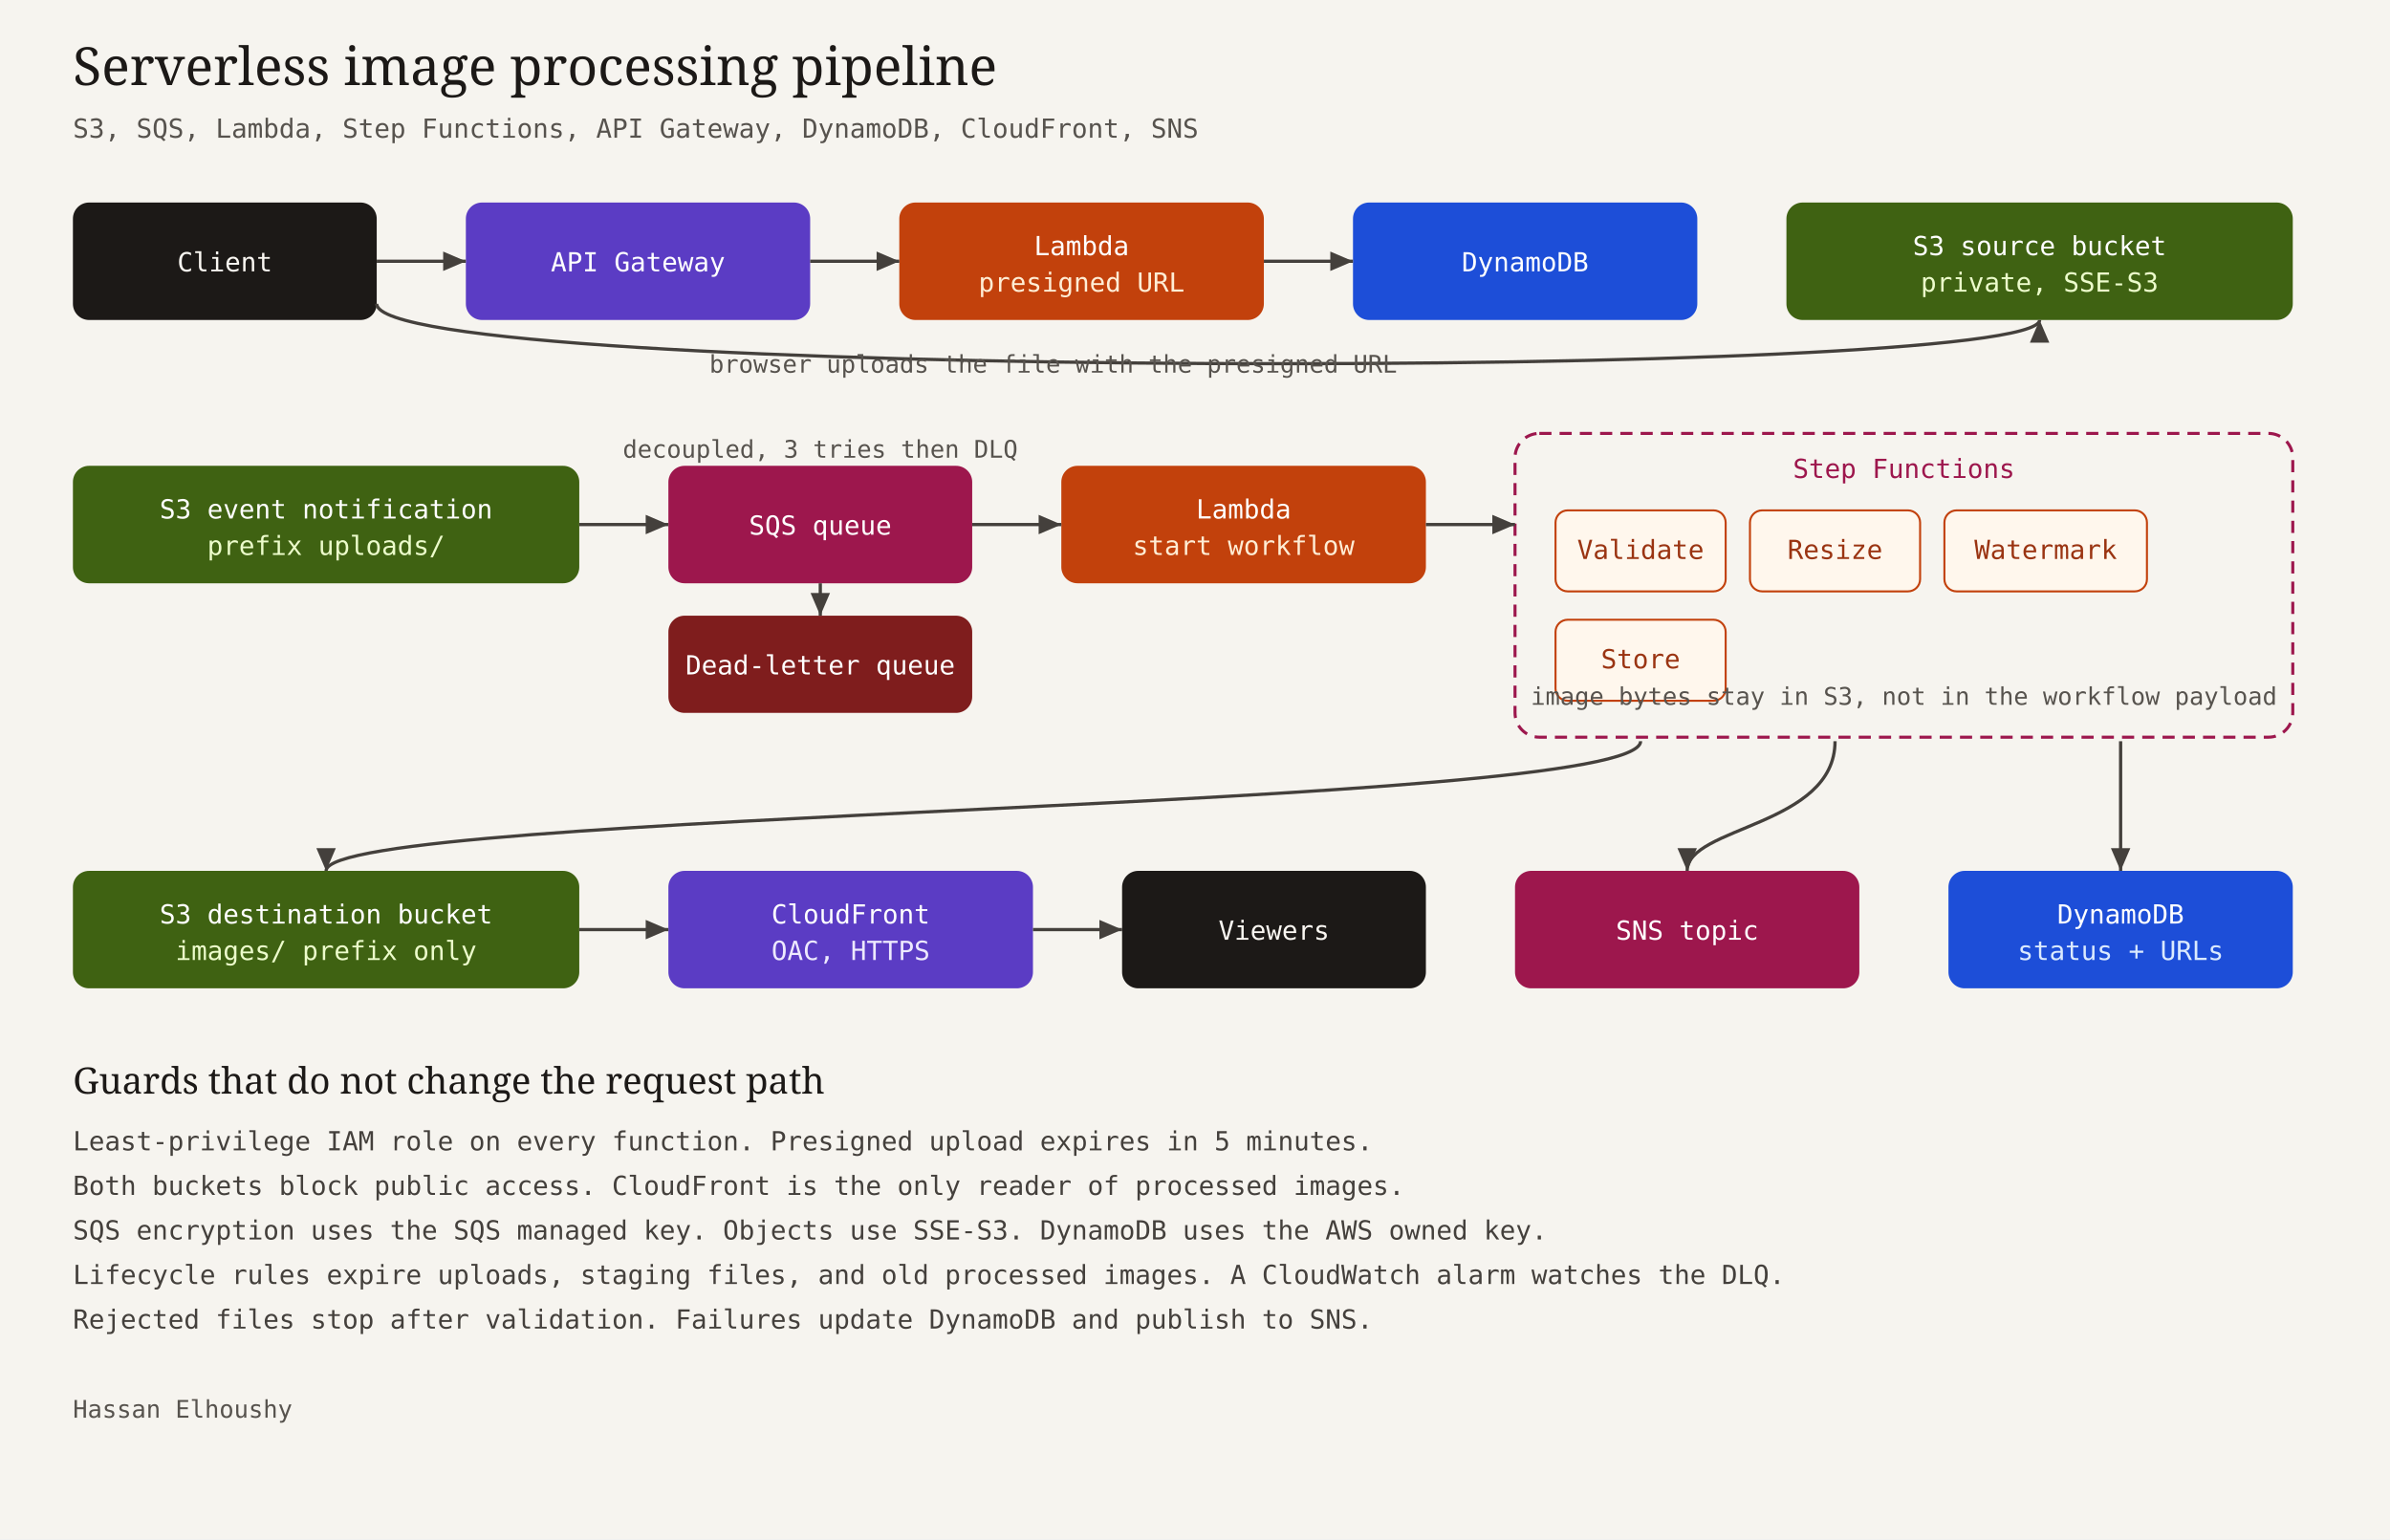
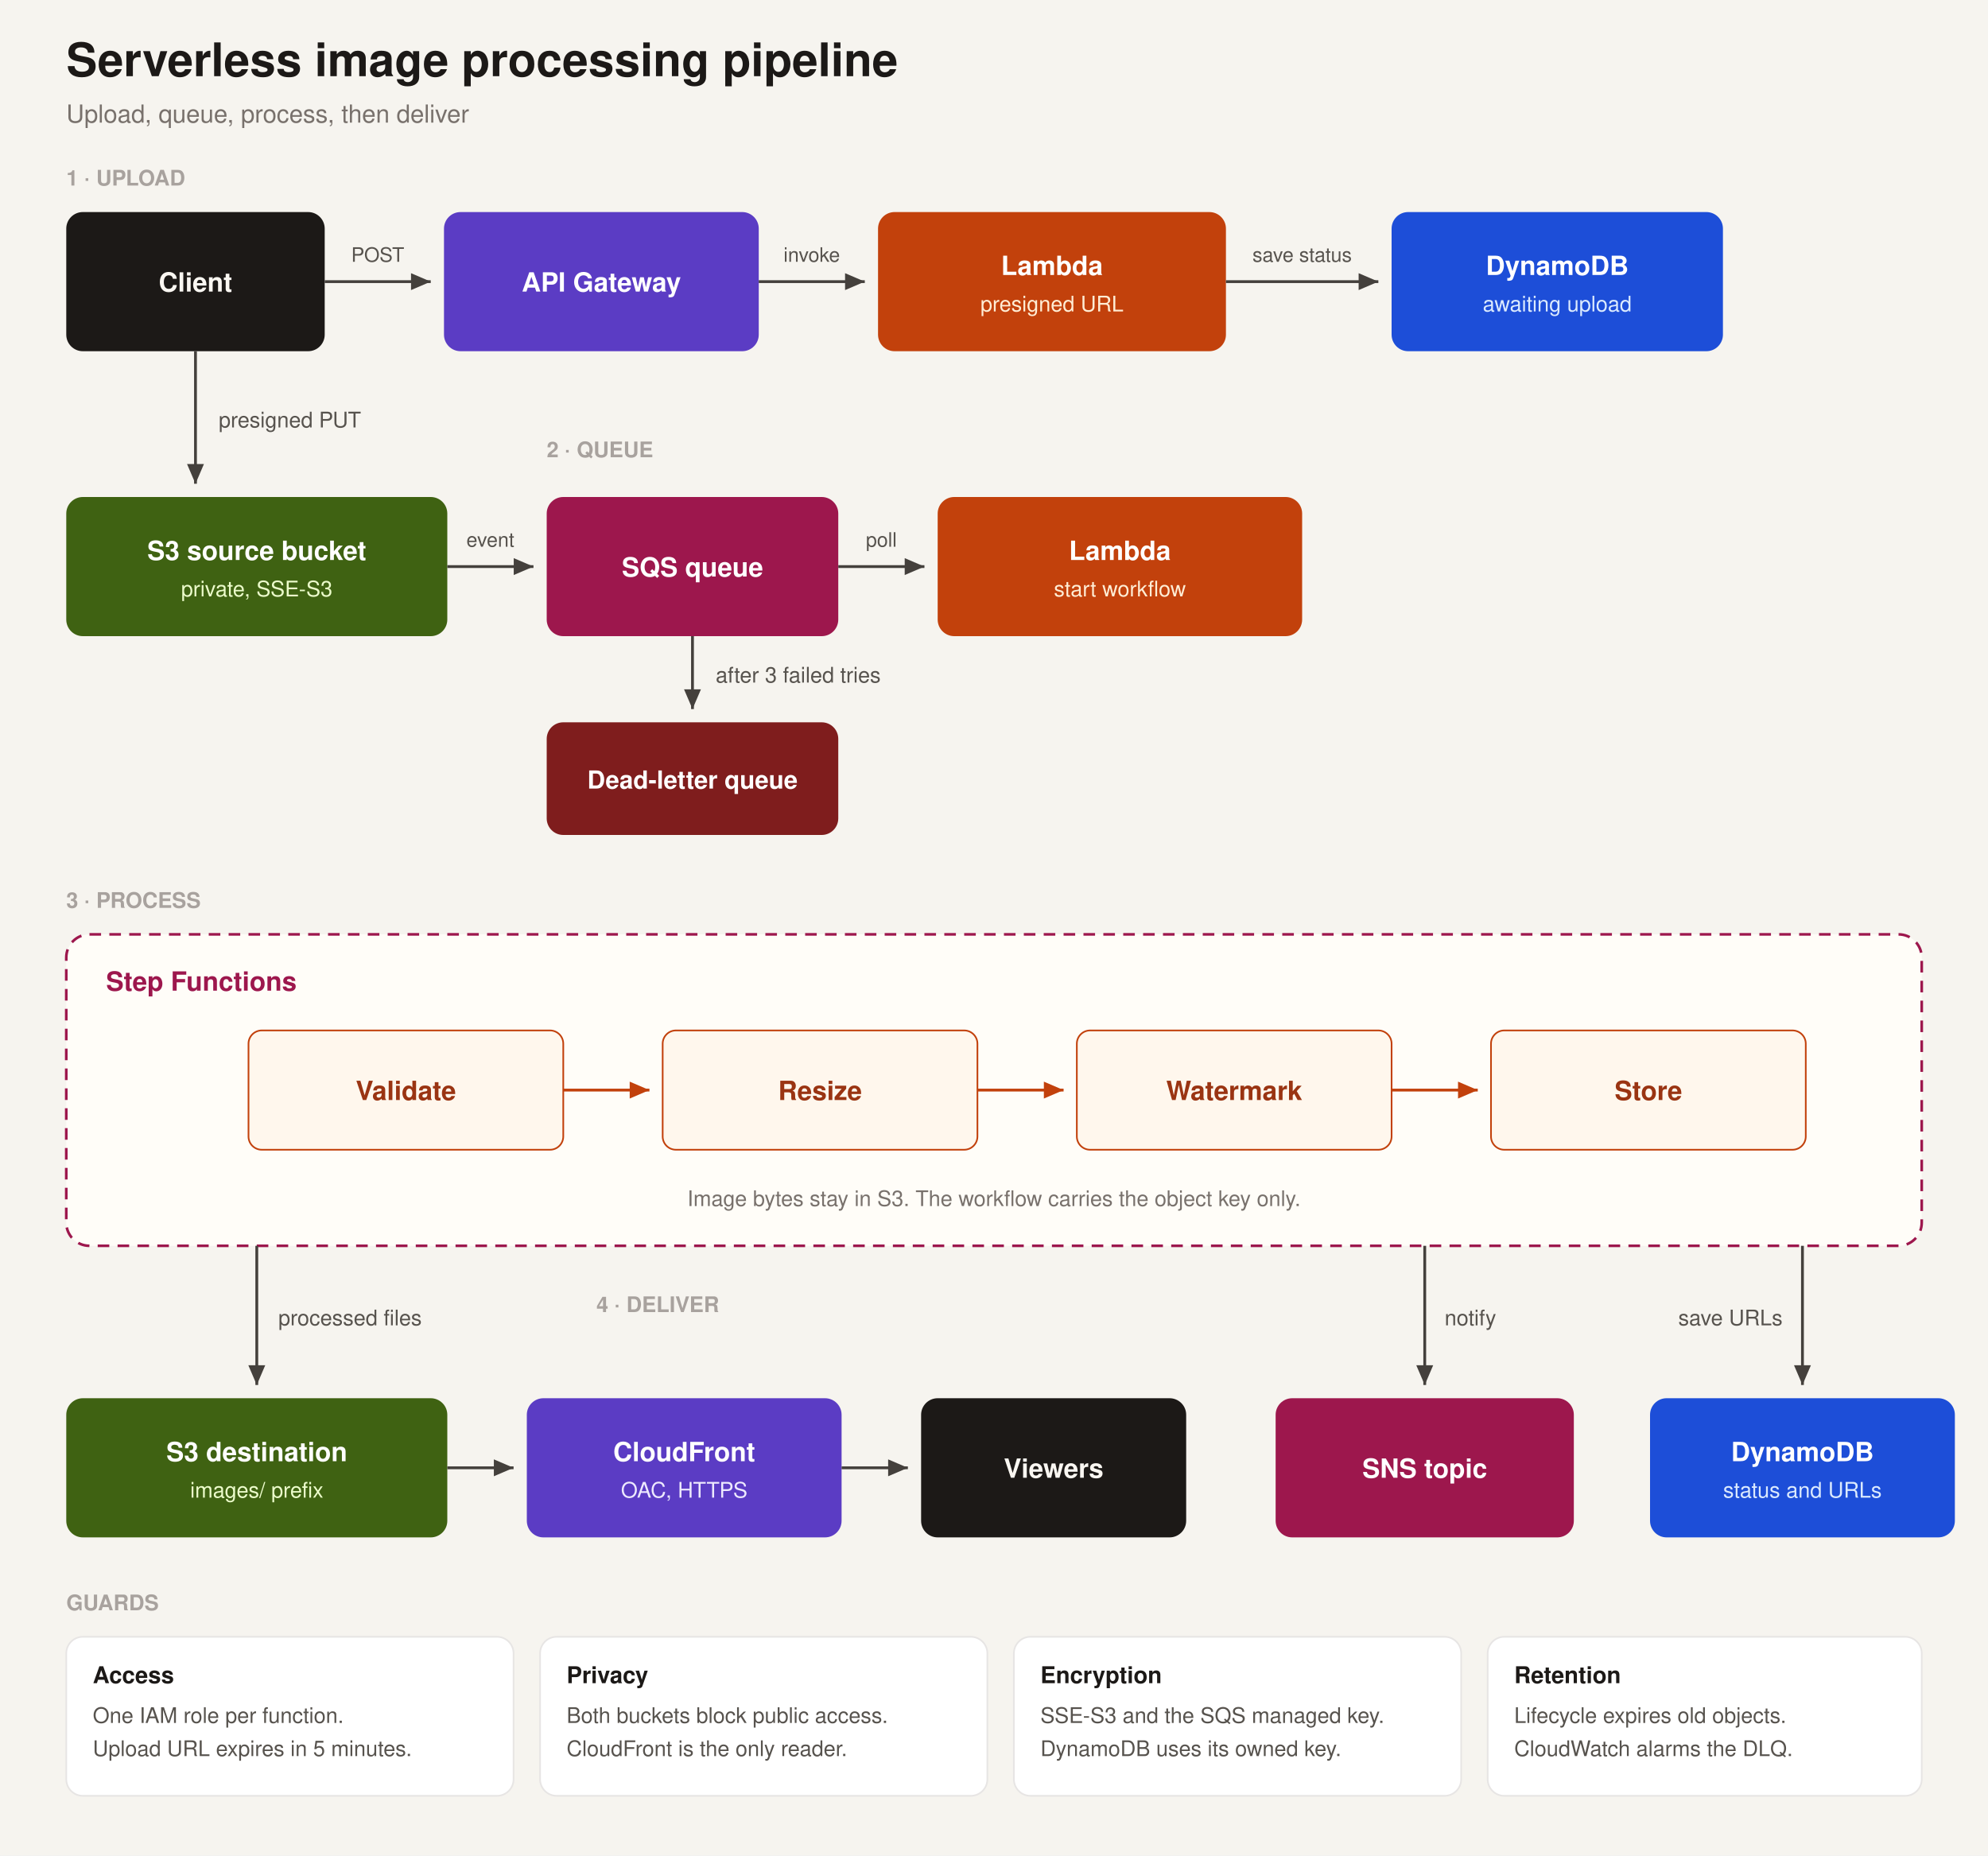
- <svg xmlns="http://www.w3.org/2000/svg" width="1180" height="760" viewBox="0 0 1180 760" role="img" aria-label="Architecture of the serverless image processing pipeline">
-   <rect width="1180" height="760" fill="#f6f4ef" />
-   <text x="36" y="42" font-family="Georgia, serif" font-size="26" fill="#1c1917">Serverless image processing pipeline</text>
-   <text x="36" y="68" font-family="Consolas, monospace" font-size="13" fill="#57534e">S3, SQS, Lambda, Step Functions, API Gateway, DynamoDB, CloudFront, SNS</text>
-   <g font-family="Consolas, monospace" font-size="13">
-     <rect x="36" y="100" width="150" height="58" rx="8" fill="#1c1917" />
-     <text x="111" y="134" text-anchor="middle" fill="#faf7f2">Client</text>
-     <rect x="230" y="100" width="170" height="58" rx="8" fill="#5b3cc4" />
-     <text x="315" y="134" text-anchor="middle" fill="#ffffff">API Gateway</text>
-     <rect x="444" y="100" width="180" height="58" rx="8" fill="#c2410c" />
-     <text x="534" y="126" text-anchor="middle" fill="#ffffff">Lambda</text>
-     <text x="534" y="144" text-anchor="middle" fill="#ffedd5">presigned URL</text>
-     <rect x="668" y="100" width="170" height="58" rx="8" fill="#1d4ed8" />
-     <text x="753" y="134" text-anchor="middle" fill="#ffffff">DynamoDB</text>
-     <rect x="882" y="100" width="250" height="58" rx="8" fill="#3f6212" />
-     <text x="1007" y="126" text-anchor="middle" fill="#ffffff">S3 source bucket</text>
-     <text x="1007" y="144" text-anchor="middle" fill="#ecfccb">private, SSE-S3</text>
-     <path d="M186 129 H230" stroke="#44403c" stroke-width="1.6" fill="none" marker-end="url(#arrow)" />
-     <path d="M400 129 H444" stroke="#44403c" stroke-width="1.6" fill="none" marker-end="url(#arrow)" />
-     <path d="M624 129 H668" stroke="#44403c" stroke-width="1.6" fill="none" marker-end="url(#arrow)" />
-     <path d="M186 150 C186 188, 1007 188, 1007 158" stroke="#44403c" stroke-width="1.6" fill="none" marker-end="url(#arrow)" />
-     <text x="520" y="184" text-anchor="middle" fill="#57534e" font-size="12">browser uploads the file with the presigned URL</text>
-     <rect x="36" y="230" width="250" height="58" rx="8" fill="#3f6212" />
-     <text x="161" y="256" text-anchor="middle" fill="#ffffff">S3 event notification</text>
-     <text x="161" y="274" text-anchor="middle" fill="#ecfccb">prefix uploads/</text>
-     <rect x="330" y="230" width="150" height="58" rx="8" fill="#9d174d" />
-     <text x="405" y="264" text-anchor="middle" fill="#ffffff">SQS queue</text>
-     <rect x="330" y="304" width="150" height="48" rx="8" fill="#7f1d1d" />
-     <text x="405" y="333" text-anchor="middle" fill="#ffffff">Dead-letter queue</text>
-     <rect x="524" y="230" width="180" height="58" rx="8" fill="#c2410c" />
-     <text x="614" y="256" text-anchor="middle" fill="#ffffff">Lambda</text>
-     <text x="614" y="274" text-anchor="middle" fill="#ffedd5">start workflow</text>
-     <rect x="748" y="214" width="384" height="150" rx="12" fill="none" stroke="#9d174d" stroke-width="1.5" stroke-dasharray="6 4" />
-     <text x="940" y="236" text-anchor="middle" fill="#9d174d">Step Functions</text>
-     <rect x="768" y="252" width="84" height="40" rx="6" fill="#fff7ed" stroke="#c2410c" />
-     <text x="810" y="276" text-anchor="middle" fill="#9a3412">Validate</text>
-     <rect x="864" y="252" width="84" height="40" rx="6" fill="#fff7ed" stroke="#c2410c" />
-     <text x="906" y="276" text-anchor="middle" fill="#9a3412">Resize</text>
-     <rect x="960" y="252" width="100" height="40" rx="6" fill="#fff7ed" stroke="#c2410c" />
-     <text x="1010" y="276" text-anchor="middle" fill="#9a3412">Watermark</text>
-     <rect x="768" y="306" width="84" height="40" rx="6" fill="#fff7ed" stroke="#c2410c" />
-     <text x="810" y="330" text-anchor="middle" fill="#9a3412">Store</text>
-     <text x="940" y="348" text-anchor="middle" fill="#57534e" font-size="12">image bytes stay in S3, not in the workflow payload</text>
-     <path d="M286 259 H330" stroke="#44403c" stroke-width="1.6" fill="none" marker-end="url(#arrow)" />
-     <path d="M405 288 V304" stroke="#44403c" stroke-width="1.6" fill="none" marker-end="url(#arrow)" />
-     <path d="M480 259 H524" stroke="#44403c" stroke-width="1.6" fill="none" marker-end="url(#arrow)" />
-     <path d="M704 259 H748" stroke="#44403c" stroke-width="1.6" fill="none" marker-end="url(#arrow)" />
-     <text x="405" y="226" text-anchor="middle" fill="#57534e" font-size="12">decoupled, 3 tries then DLQ</text>
-     <rect x="36" y="430" width="250" height="58" rx="8" fill="#3f6212" />
-     <text x="161" y="456" text-anchor="middle" fill="#ffffff">S3 destination bucket</text>
-     <text x="161" y="474" text-anchor="middle" fill="#ecfccb">images/ prefix only</text>
-     <rect x="330" y="430" width="180" height="58" rx="8" fill="#5b3cc4" />
-     <text x="420" y="456" text-anchor="middle" fill="#ffffff">CloudFront</text>
-     <text x="420" y="474" text-anchor="middle" fill="#ede9fe">OAC, HTTPS</text>
-     <rect x="554" y="430" width="150" height="58" rx="8" fill="#1c1917" />
-     <text x="629" y="464" text-anchor="middle" fill="#faf7f2">Viewers</text>
-     <rect x="748" y="430" width="170" height="58" rx="8" fill="#9d174d" />
-     <text x="833" y="464" text-anchor="middle" fill="#ffffff">SNS topic</text>
-     <rect x="962" y="430" width="170" height="58" rx="8" fill="#1d4ed8" />
-     <text x="1047" y="456" text-anchor="middle" fill="#ffffff">DynamoDB</text>
-     <text x="1047" y="474" text-anchor="middle" fill="#dbeafe">status + URLs</text>
-     <path d="M286 459 H330" stroke="#44403c" stroke-width="1.6" fill="none" marker-end="url(#arrow)" />
-     <path d="M510 459 H554" stroke="#44403c" stroke-width="1.6" fill="none" marker-end="url(#arrow)" />
-     <path d="M810 366 C810 400, 161 400, 161 430" stroke="#44403c" stroke-width="1.6" fill="none" marker-end="url(#arrow)" />
-     <path d="M906 366 C906 408, 833 408, 833 430" stroke="#44403c" stroke-width="1.6" fill="none" marker-end="url(#arrow)" />
-     <path d="M1047 366 V430" stroke="#44403c" stroke-width="1.6" fill="none" marker-end="url(#arrow)" />
-     <text x="36" y="540" fill="#1c1917" font-family="Georgia, serif" font-size="18">Guards that do not change the request path</text>
-     <text x="36" y="568" fill="#44403c">Least-privilege IAM role on every function. Presigned upload expires in 5 minutes.</text>
-     <text x="36" y="590" fill="#44403c">Both buckets block public access. CloudFront is the only reader of processed images.</text>
-     <text x="36" y="612" fill="#44403c">SQS encryption uses the SQS managed key. Objects use SSE-S3. DynamoDB uses the AWS owned key.</text>
-     <text x="36" y="634" fill="#44403c">Lifecycle rules expire uploads, staging files, and old processed images. A CloudWatch alarm watches the DLQ.</text>
-     <text x="36" y="656" fill="#44403c">Rejected files stop after validation. Failures update DynamoDB and publish to SNS.</text>
-     <text x="36" y="700" fill="#57534e" font-size="12">Hassan Elhoushy</text>
+ <svg xmlns="http://www.w3.org/2000/svg" width="1200" height="1120" viewBox="0 0 1200 1120" role="img" aria-label="Architecture of the serverless image processing pipeline">
+   <rect width="1200" height="1120" fill="#f6f4ef" />
+   <text x="40" y="46" font-family="Segoe UI, Helvetica, Arial, sans-serif" font-size="28" font-weight="650" fill="#1c1917">Serverless image processing pipeline</text>
+   <text x="40" y="74" font-family="Segoe UI, Helvetica, Arial, sans-serif" font-size="15" fill="#78716c">Upload, queue, process, then deliver</text>
+   <g font-family="Segoe UI, Helvetica, Arial, sans-serif">
+     <text x="40" y="112" font-size="13" font-weight="700" fill="#a8a29e">1 · UPLOAD</text>
+     <rect x="40" y="128" width="156" height="84" rx="10" fill="#1c1917" />
+     <text x="118" y="176" text-anchor="middle" fill="#faf7f2" font-size="16" font-weight="650">Client</text>
+     <rect x="268" y="128" width="190" height="84" rx="10" fill="#5b3cc4" />
+     <text x="363" y="176" text-anchor="middle" fill="#ffffff" font-size="16" font-weight="650">API Gateway</text>
+     <rect x="530" y="128" width="210" height="84" rx="10" fill="#c2410c" />
+     <text x="635" y="166" text-anchor="middle" fill="#ffffff" font-size="16" font-weight="650">Lambda</text>
+     <text x="635" y="188" text-anchor="middle" fill="#ffedd5" font-size="13">presigned URL</text>
+     <rect x="840" y="128" width="200" height="84" rx="10" fill="#1d4ed8" />
+     <text x="940" y="166" text-anchor="middle" fill="#ffffff" font-size="16" font-weight="650">DynamoDB</text>
+     <text x="940" y="188" text-anchor="middle" fill="#dbeafe" font-size="13">awaiting upload</text>
+     <path d="M196 170 H260" stroke="#44403c" stroke-width="1.7" fill="none" marker-end="url(#arrow)" />
+     <path d="M458 170 H522" stroke="#44403c" stroke-width="1.7" fill="none" marker-end="url(#arrow)" />
+     <path d="M740 170 H832" stroke="#44403c" stroke-width="1.7" fill="none" marker-end="url(#arrow)" />
+     <text x="228" y="158" text-anchor="middle" fill="#57534e" font-size="12">POST</text>
+     <text x="490" y="158" text-anchor="middle" fill="#57534e" font-size="12">invoke</text>
+     <text x="786" y="158" text-anchor="middle" fill="#57534e" font-size="12">save status</text>
+     <path d="M118 212 V292" stroke="#44403c" stroke-width="1.7" fill="none" marker-end="url(#arrow)" />
+     <text x="132" y="258" fill="#57534e" font-size="13">presigned PUT</text>
+     <text x="330" y="276" font-size="13" font-weight="700" fill="#a8a29e">2 · QUEUE</text>
+     <rect x="40" y="300" width="230" height="84" rx="10" fill="#3f6212" />
+     <text x="155" y="338" text-anchor="middle" fill="#ffffff" font-size="16" font-weight="650">S3 source bucket</text>
+     <text x="155" y="360" text-anchor="middle" fill="#ecfccb" font-size="13">private, SSE-S3</text>
+     <rect x="330" y="300" width="176" height="84" rx="10" fill="#9d174d" />
+     <text x="418" y="348" text-anchor="middle" fill="#ffffff" font-size="16" font-weight="650">SQS queue</text>
+     <rect x="566" y="300" width="220" height="84" rx="10" fill="#c2410c" />
+     <text x="676" y="338" text-anchor="middle" fill="#ffffff" font-size="16" font-weight="650">Lambda</text>
+     <text x="676" y="360" text-anchor="middle" fill="#ffedd5" font-size="13">start workflow</text>
+     <path d="M270 342 H322" stroke="#44403c" stroke-width="1.7" fill="none" marker-end="url(#arrow)" />
+     <path d="M506 342 H558" stroke="#44403c" stroke-width="1.7" fill="none" marker-end="url(#arrow)" />
+     <text x="296" y="330" text-anchor="middle" fill="#57534e" font-size="12">event</text>
+     <text x="532" y="330" text-anchor="middle" fill="#57534e" font-size="12">poll</text>
+     <path d="M418 384 V428" stroke="#44403c" stroke-width="1.7" fill="none" marker-end="url(#arrow)" />
+     <text x="432" y="412" fill="#57534e" font-size="13">after 3 failed tries</text>
+     <rect x="330" y="436" width="176" height="68" rx="10" fill="#7f1d1d" />
+     <text x="418" y="476" text-anchor="middle" fill="#ffffff" font-size="15" font-weight="650">Dead-letter queue</text>
+     <text x="40" y="548" font-size="13" font-weight="700" fill="#a8a29e">3 · PROCESS</text>
+     <rect x="40" y="564" width="1120" height="188" rx="14" fill="#fffdf8" stroke="#9d174d" stroke-width="1.6" stroke-dasharray="7 5" />
+     <text x="64" y="598" fill="#9d174d" font-size="16" font-weight="700">Step Functions</text>
+     <rect x="150" y="622" width="190" height="72" rx="8" fill="#fff7ed" stroke="#c2410c" />
+     <text x="245" y="664" text-anchor="middle" fill="#9a3412" font-size="16" font-weight="650">Validate</text>
+     <rect x="400" y="622" width="190" height="72" rx="8" fill="#fff7ed" stroke="#c2410c" />
+     <text x="495" y="664" text-anchor="middle" fill="#9a3412" font-size="16" font-weight="650">Resize</text>
+     <rect x="650" y="622" width="190" height="72" rx="8" fill="#fff7ed" stroke="#c2410c" />
+     <text x="745" y="664" text-anchor="middle" fill="#9a3412" font-size="16" font-weight="650">Watermark</text>
+     <rect x="900" y="622" width="190" height="72" rx="8" fill="#fff7ed" stroke="#c2410c" />
+     <text x="995" y="664" text-anchor="middle" fill="#9a3412" font-size="16" font-weight="650">Store</text>
+     <path d="M340 658 H392" stroke="#c2410c" stroke-width="1.7" fill="none" marker-end="url(#arrow-hot)" />
+     <path d="M590 658 H642" stroke="#c2410c" stroke-width="1.7" fill="none" marker-end="url(#arrow-hot)" />
+     <path d="M840 658 H892" stroke="#c2410c" stroke-width="1.7" fill="none" marker-end="url(#arrow-hot)" />
+     <text x="600" y="728" text-anchor="middle" fill="#78716c" font-size="13">Image bytes stay in S3. The workflow carries the object key only.</text>
+     <text x="360" y="792" font-size="13" font-weight="700" fill="#a8a29e">4 · DELIVER</text>
+     <path d="M155 752 V836" stroke="#44403c" stroke-width="1.7" fill="none" marker-end="url(#arrow)" />
+     <path d="M860 752 V836" stroke="#44403c" stroke-width="1.7" fill="none" marker-end="url(#arrow)" />
+     <path d="M1088 752 V836" stroke="#44403c" stroke-width="1.7" fill="none" marker-end="url(#arrow)" />
+     <text x="168" y="800" fill="#57534e" font-size="13">processed files</text>
+     <text x="872" y="800" fill="#57534e" font-size="13">notify</text>
+     <text x="1076" y="800" text-anchor="end" fill="#57534e" font-size="13">save URLs</text>
+     <rect x="40" y="844" width="230" height="84" rx="10" fill="#3f6212" />
+     <text x="155" y="882" text-anchor="middle" fill="#ffffff" font-size="16" font-weight="650">S3 destination</text>
+     <text x="155" y="904" text-anchor="middle" fill="#ecfccb" font-size="13">images/ prefix</text>
+     <rect x="318" y="844" width="190" height="84" rx="10" fill="#5b3cc4" />
+     <text x="413" y="882" text-anchor="middle" fill="#ffffff" font-size="16" font-weight="650">CloudFront</text>
+     <text x="413" y="904" text-anchor="middle" fill="#ede9fe" font-size="13">OAC, HTTPS</text>
+     <rect x="556" y="844" width="160" height="84" rx="10" fill="#1c1917" />
+     <text x="636" y="892" text-anchor="middle" fill="#faf7f2" font-size="16" font-weight="650">Viewers</text>
+     <rect x="770" y="844" width="180" height="84" rx="10" fill="#9d174d" />
+     <text x="860" y="892" text-anchor="middle" fill="#ffffff" font-size="16" font-weight="650">SNS topic</text>
+     <rect x="996" y="844" width="184" height="84" rx="10" fill="#1d4ed8" />
+     <text x="1088" y="882" text-anchor="middle" fill="#ffffff" font-size="16" font-weight="650">DynamoDB</text>
+     <text x="1088" y="904" text-anchor="middle" fill="#dbeafe" font-size="13">status and URLs</text>
+     <path d="M270 886 H310" stroke="#44403c" stroke-width="1.7" fill="none" marker-end="url(#arrow)" />
+     <path d="M508 886 H548" stroke="#44403c" stroke-width="1.7" fill="none" marker-end="url(#arrow)" />
+     <text x="40" y="972" font-size="13" font-weight="700" fill="#a8a29e">GUARDS</text>
+     <rect x="40" y="988" width="270" height="96" rx="10" fill="#ffffff" stroke="#e7e5e4" />
+     <text x="56" y="1016" fill="#1c1917" font-size="14" font-weight="700">Access</text>
+     <text x="56" y="1040" fill="#57534e" font-size="13">One IAM role per function.</text>
+     <text x="56" y="1060" fill="#57534e" font-size="13">Upload URL expires in 5 minutes.</text>
+     <rect x="326" y="988" width="270" height="96" rx="10" fill="#ffffff" stroke="#e7e5e4" />
+     <text x="342" y="1016" fill="#1c1917" font-size="14" font-weight="700">Privacy</text>
+     <text x="342" y="1040" fill="#57534e" font-size="13">Both buckets block public access.</text>
+     <text x="342" y="1060" fill="#57534e" font-size="13">CloudFront is the only reader.</text>
+     <rect x="612" y="988" width="270" height="96" rx="10" fill="#ffffff" stroke="#e7e5e4" />
+     <text x="628" y="1016" fill="#1c1917" font-size="14" font-weight="700">Encryption</text>
+     <text x="628" y="1040" fill="#57534e" font-size="13">SSE-S3 and the SQS managed key.</text>
+     <text x="628" y="1060" fill="#57534e" font-size="13">DynamoDB uses its owned key.</text>
+     <rect x="898" y="988" width="262" height="96" rx="10" fill="#ffffff" stroke="#e7e5e4" />
+     <text x="914" y="1016" fill="#1c1917" font-size="14" font-weight="700">Retention</text>
+     <text x="914" y="1040" fill="#57534e" font-size="13">Lifecycle expires old objects.</text>
+     <text x="914" y="1060" fill="#57534e" font-size="13">CloudWatch alarms the DLQ.</text>
  </g>
  <defs>
    <marker id="arrow" markerWidth="8" markerHeight="8" refX="7" refY="3" orient="auto">
      <path d="M0 0 L7 3 L0 6 Z" fill="#44403c" />
    </marker>
+     <marker id="arrow-hot" markerWidth="8" markerHeight="8" refX="7" refY="3" orient="auto">
+       <path d="M0 0 L7 3 L0 6 Z" fill="#c2410c" />
+     </marker>
  </defs>
</svg>
